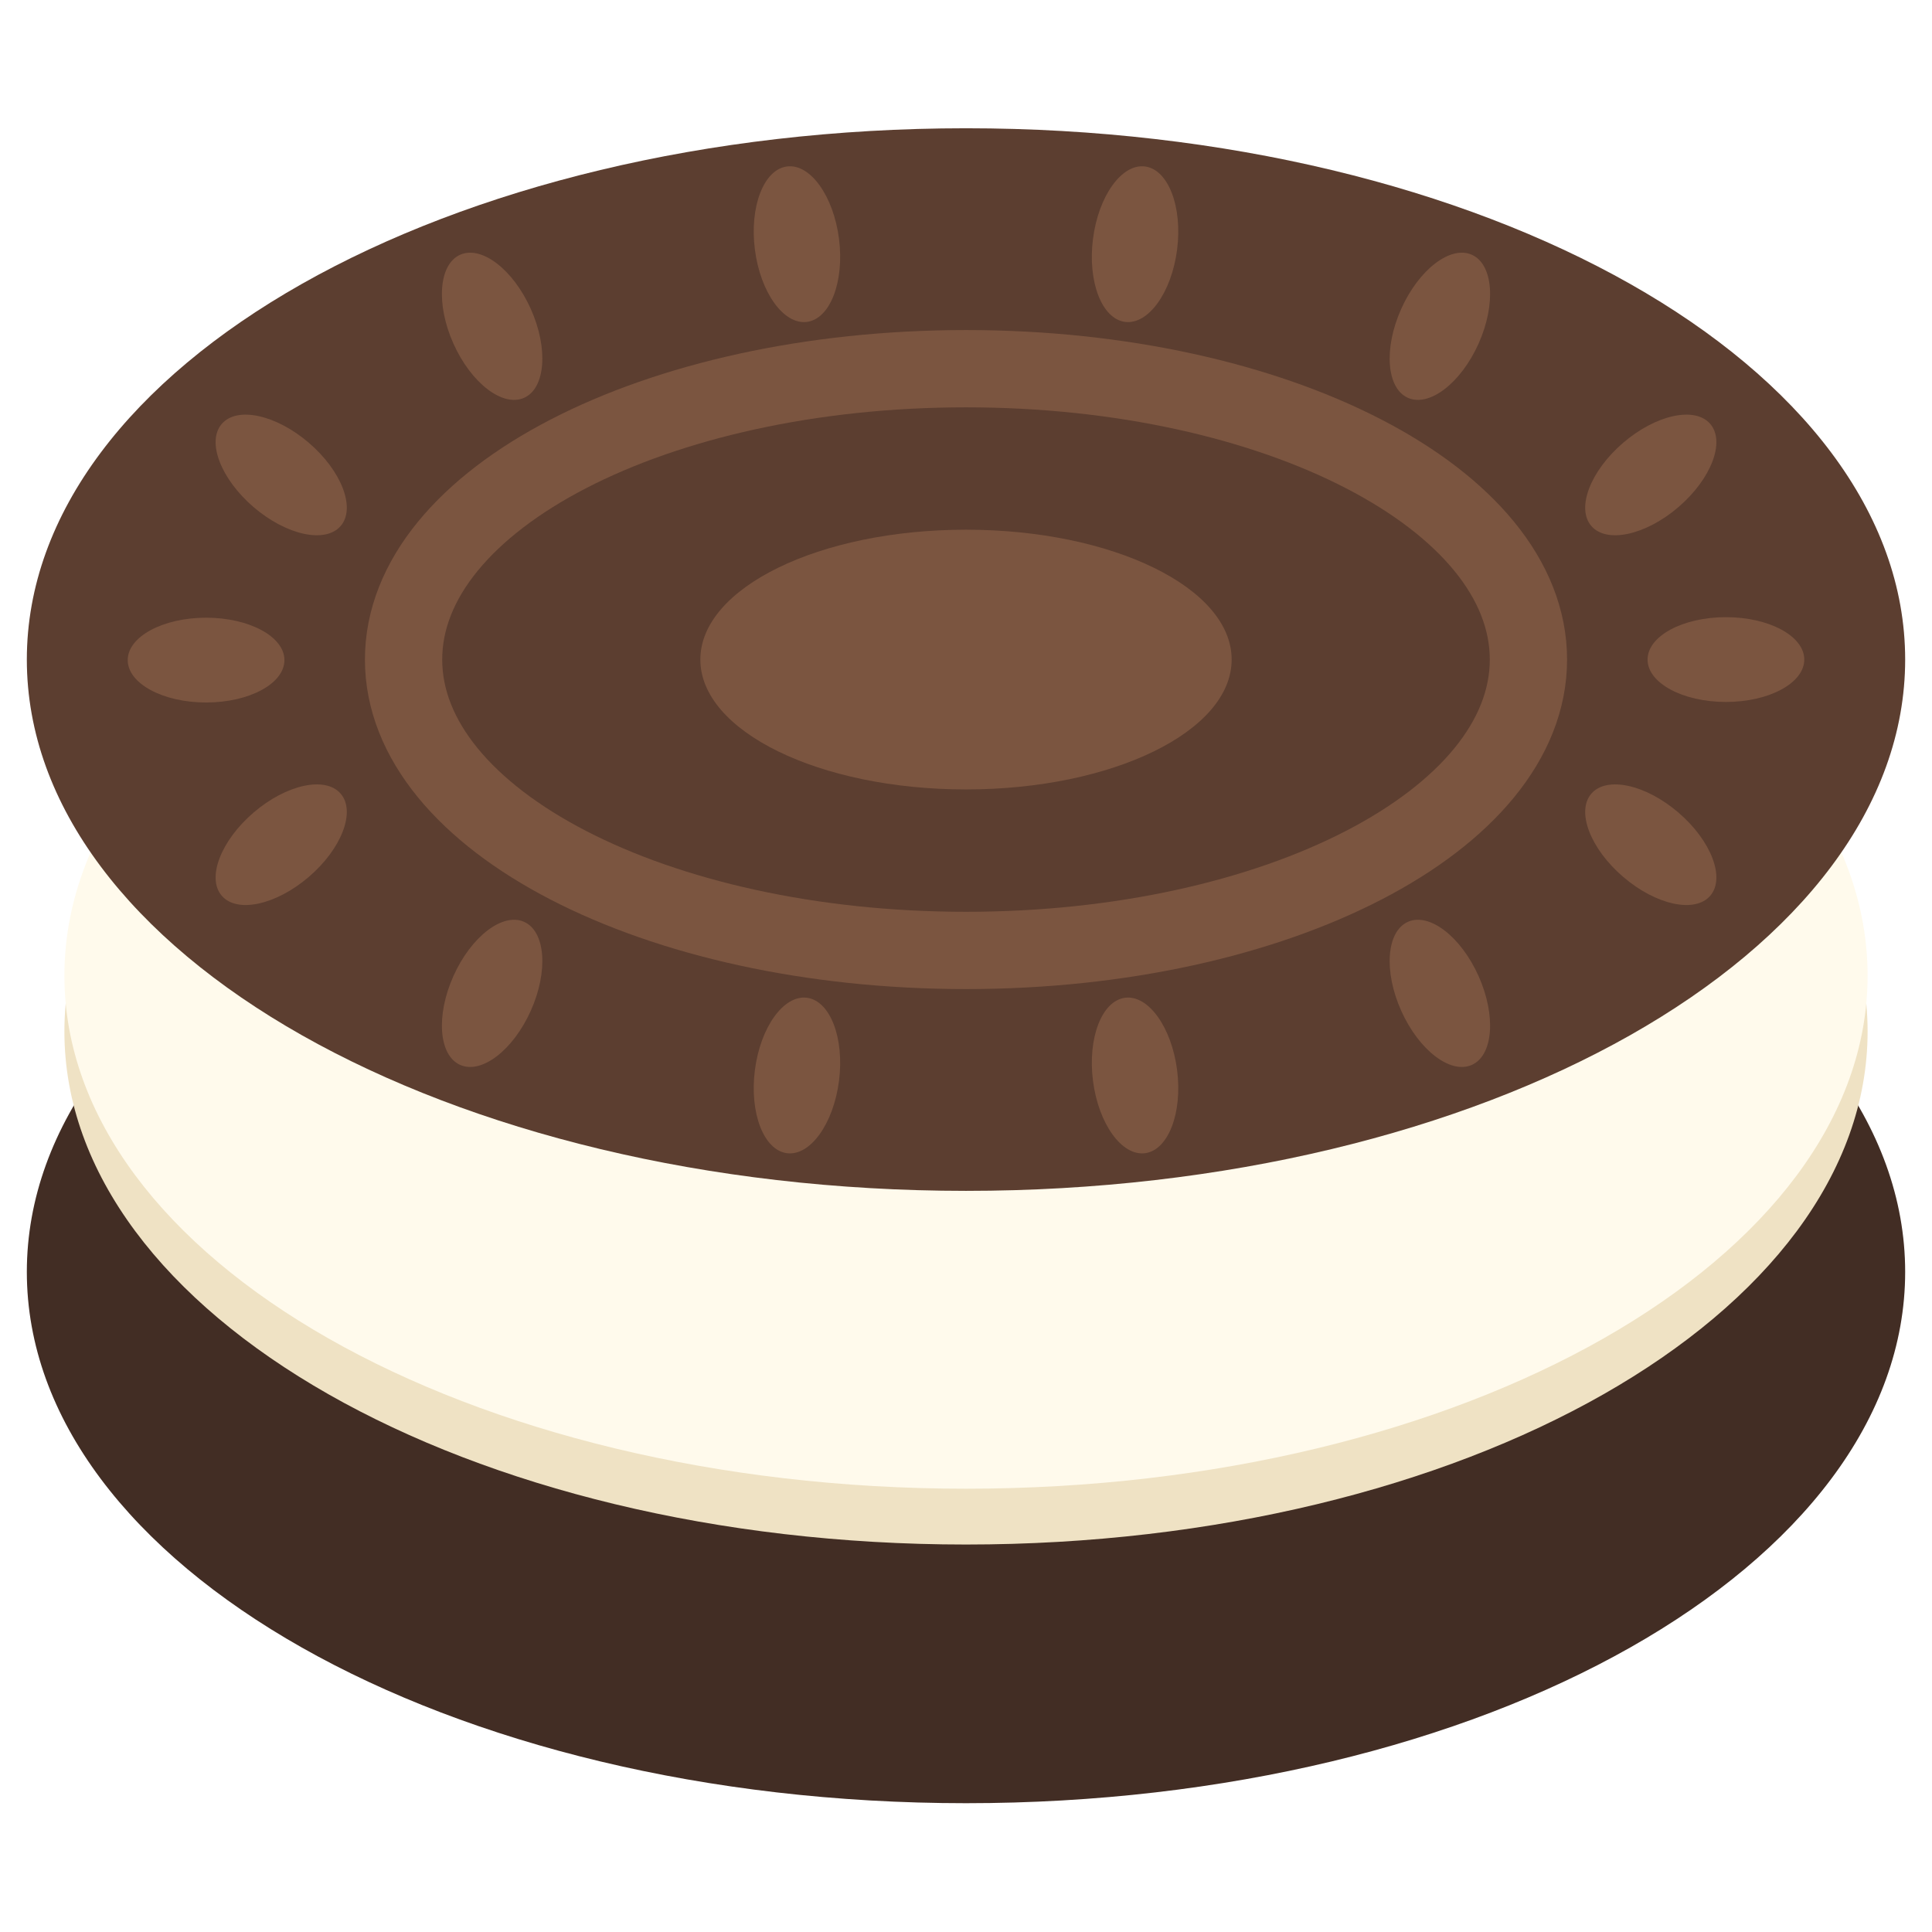
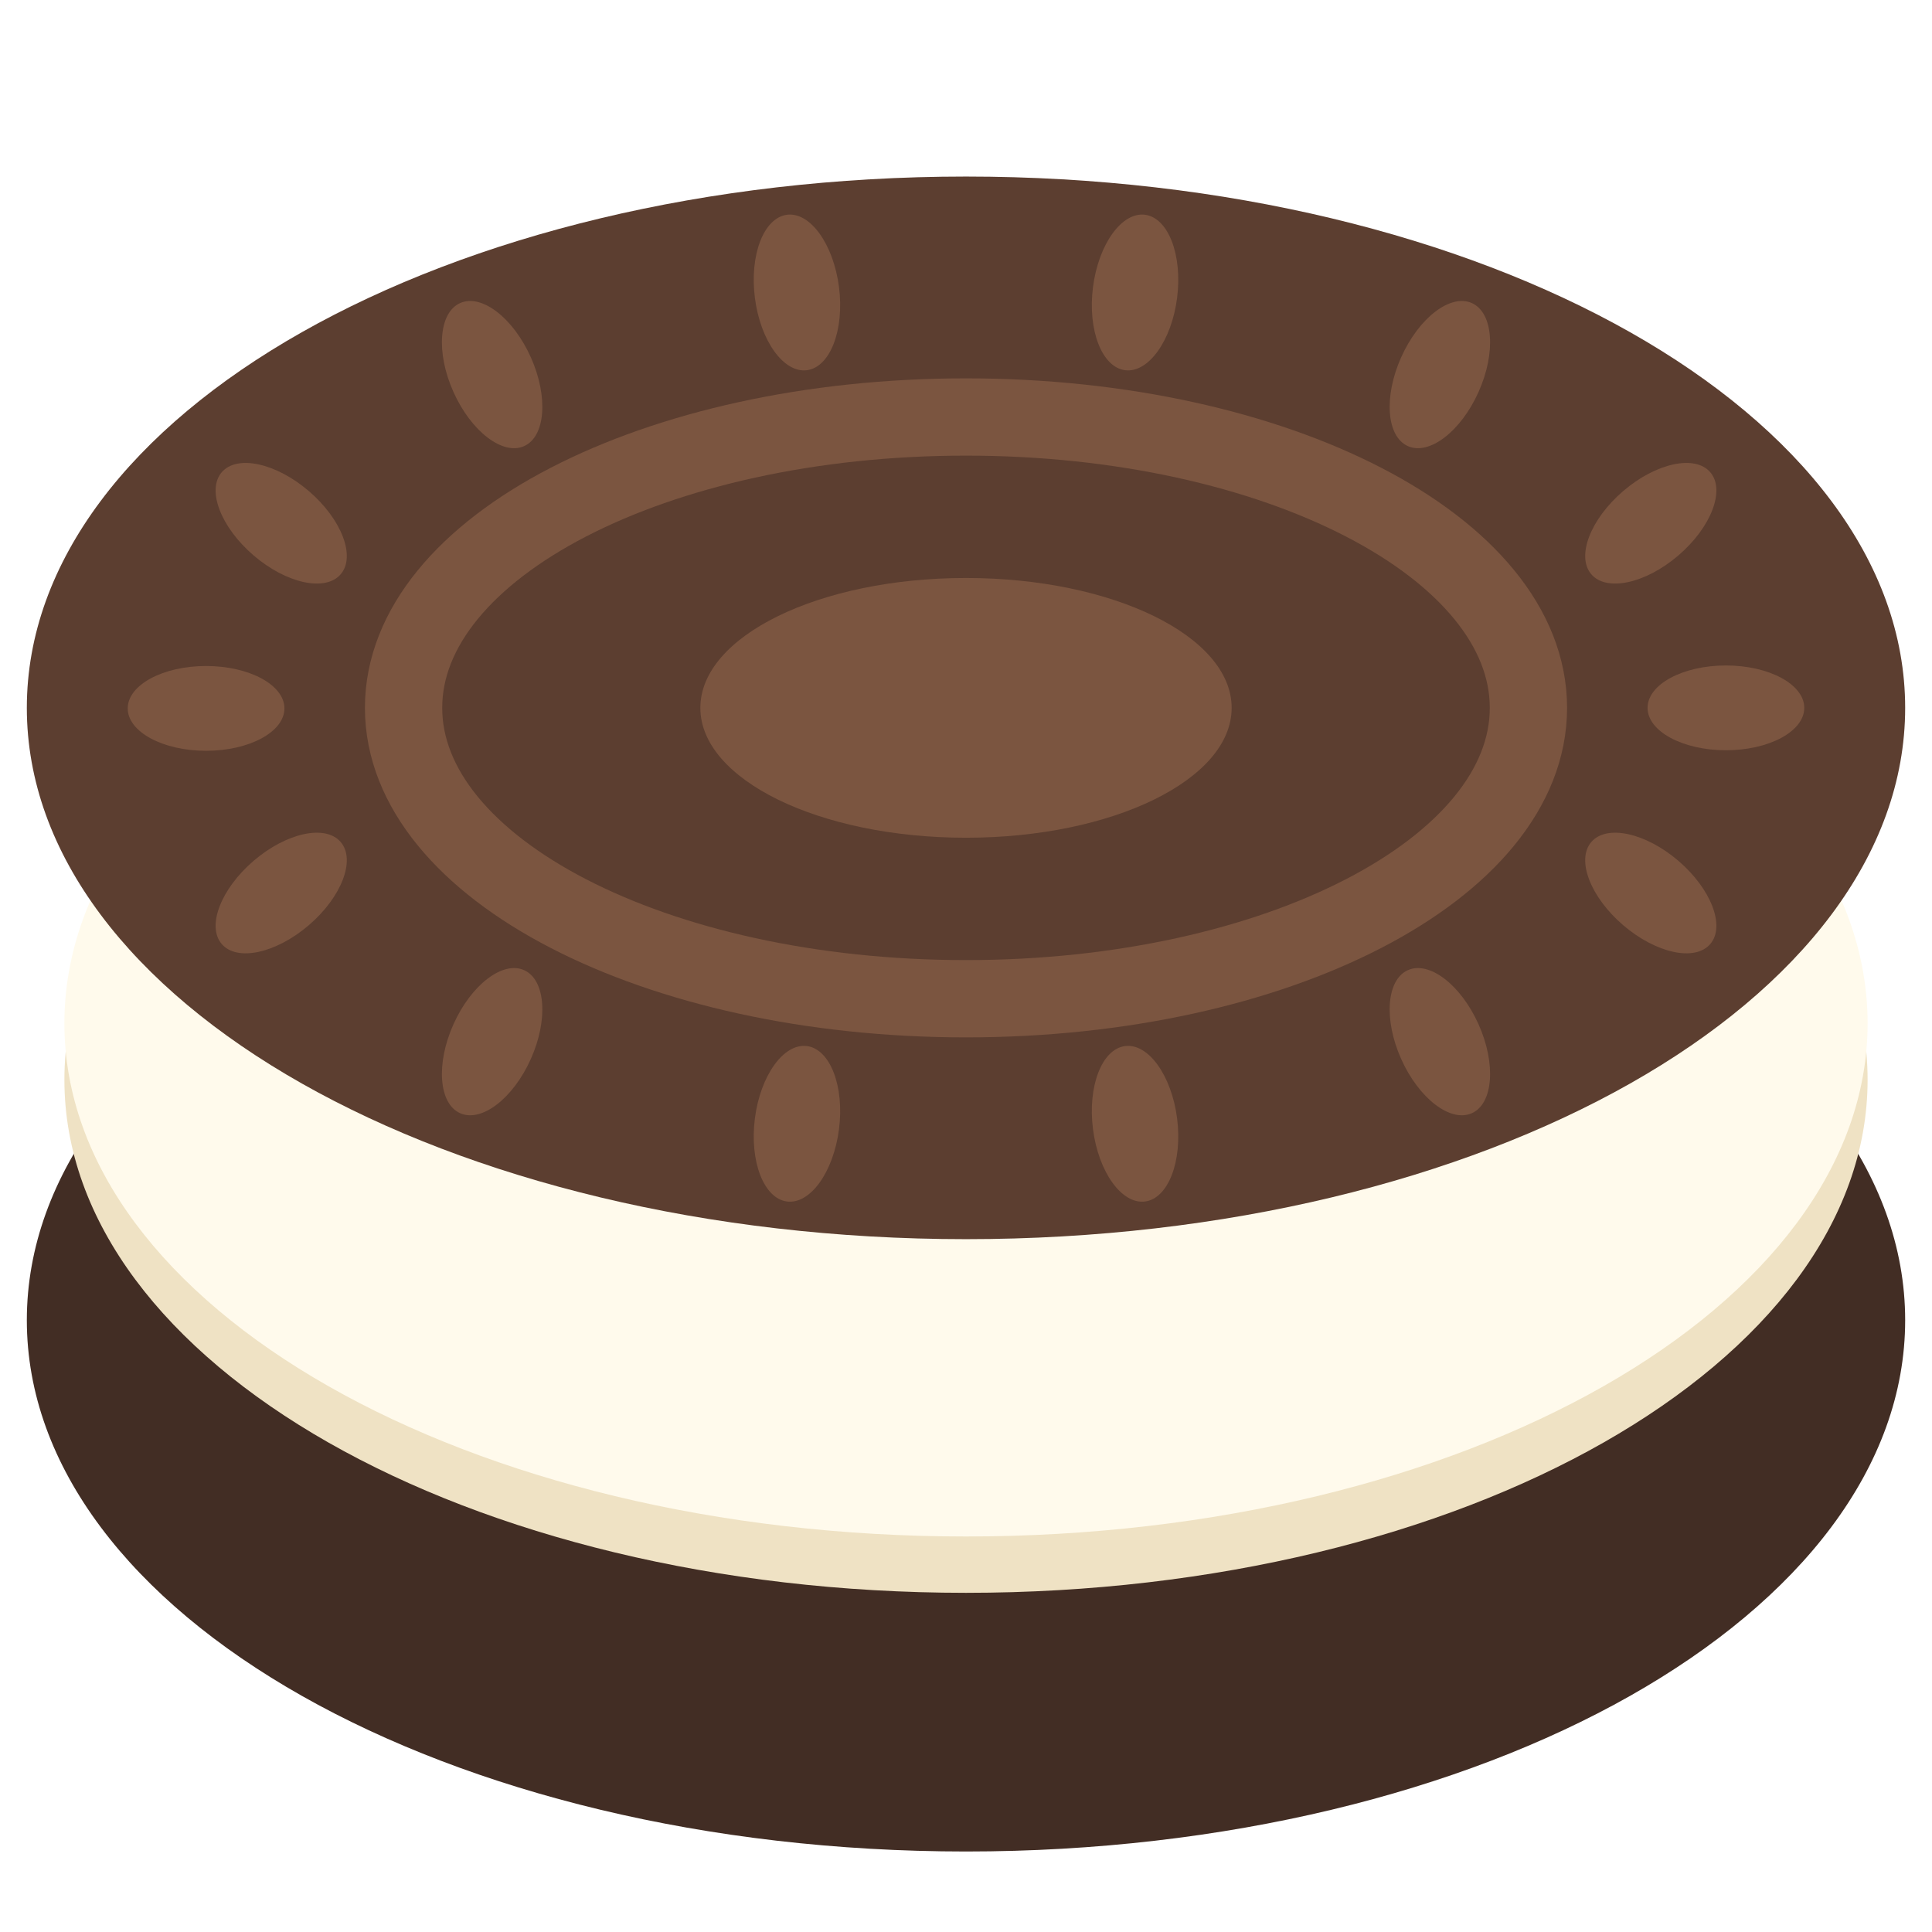
<svg xmlns="http://www.w3.org/2000/svg" viewBox="0 0 36 36">
-   <ellipse cx="18" cy="23.70" rx="17.50" ry="9.90" fill="#422D24" />
-   <ellipse cx="18" cy="19.22" rx="16.80" ry="9.56" fill="#EFE2C4" />
-   <ellipse cx="18" cy="18.18" rx="16.80" ry="9.56" fill="#FFFAEC" />
-   <ellipse cx="18" cy="12.29" rx="17.50" ry="9.90" fill="#5C3E30" />
-   <ellipse cx="32.16" cy="12.29" rx="0.79" ry="1.46" fill="#7B5540" transform="rotate(90.0 32.16 12.29)" />
-   <ellipse cx="30.76" cy="15.74" rx="0.79" ry="1.46" fill="#7B5540" transform="rotate(130.6 30.76 15.74)" />
-   <ellipse cx="26.83" cy="18.51" rx="0.79" ry="1.46" fill="#7B5540" transform="rotate(155.9 26.83 18.51)" />
-   <ellipse cx="21.15" cy="20.04" rx="0.79" ry="1.46" fill="#7B5540" transform="rotate(172.7 21.15 20.04)" />
-   <ellipse cx="14.85" cy="20.04" rx="0.79" ry="1.46" fill="#7B5540" transform="rotate(-172.7 14.85 20.04)" />
-   <ellipse cx="9.17" cy="18.51" rx="0.79" ry="1.46" fill="#7B5540" transform="rotate(-155.9 9.17 18.51)" />
-   <ellipse cx="5.24" cy="15.74" rx="0.79" ry="1.46" fill="#7B5540" transform="rotate(-130.6 5.24 15.74)" />
-   <ellipse cx="3.84" cy="12.30" rx="0.79" ry="1.46" fill="#7B5540" transform="rotate(-90.0 3.84 12.30)" />
-   <ellipse cx="5.24" cy="8.85" rx="0.79" ry="1.46" fill="#7B5540" transform="rotate(-49.4 5.24 8.85)" />
-   <ellipse cx="9.17" cy="6.08" rx="0.79" ry="1.46" fill="#7B5540" transform="rotate(-24.1 9.17 6.08)" />
-   <ellipse cx="14.85" cy="4.55" rx="0.79" ry="1.46" fill="#7B5540" transform="rotate(-7.3 14.85 4.55)" />
-   <ellipse cx="21.15" cy="4.55" rx="0.79" ry="1.46" fill="#7B5540" transform="rotate(7.3 21.15 4.55)" />
-   <ellipse cx="26.83" cy="6.08" rx="0.79" ry="1.46" fill="#7B5540" transform="rotate(24.1 26.83 6.08)" />
-   <ellipse cx="30.76" cy="8.85" rx="0.79" ry="1.46" fill="#7B5540" transform="rotate(49.4 30.76 8.85)" />
-   <ellipse cx="18" cy="12.29" rx="10.48" ry="5.42" fill="none" stroke="#7B5540" stroke-width="1.44" />
-   <ellipse cx="18" cy="12.29" rx="4.95" ry="2.42" fill="#7B5540" />
+   <ellipse cx="18" cy="24.60" rx="17.50" ry="9.90" fill="#422D24" />
+   <ellipse cx="18" cy="20.12" rx="16.80" ry="9.56" fill="#EFE2C4" />
+   <ellipse cx="18" cy="19.07" rx="16.80" ry="9.56" fill="#FFFAEC" />
+   <ellipse cx="18" cy="13.19" rx="17.50" ry="9.90" fill="#5C3E30" />
+   <ellipse cx="32.16" cy="13.19" rx="0.79" ry="1.46" fill="#7B5540" transform="rotate(90.0 32.16 13.19)" />
+   <ellipse cx="30.76" cy="16.64" rx="0.79" ry="1.46" fill="#7B5540" transform="rotate(130.6 30.76 16.64)" />
+   <ellipse cx="26.83" cy="19.41" rx="0.79" ry="1.46" fill="#7B5540" transform="rotate(155.9 26.83 19.41)" />
+   <ellipse cx="21.15" cy="20.94" rx="0.79" ry="1.46" fill="#7B5540" transform="rotate(172.7 21.15 20.94)" />
+   <ellipse cx="14.85" cy="20.94" rx="0.79" ry="1.46" fill="#7B5540" transform="rotate(-172.7 14.85 20.94)" />
+   <ellipse cx="9.17" cy="19.41" rx="0.79" ry="1.46" fill="#7B5540" transform="rotate(-155.9 9.17 19.41)" />
+   <ellipse cx="5.24" cy="16.64" rx="0.79" ry="1.46" fill="#7B5540" transform="rotate(-130.6 5.24 16.64)" />
+   <ellipse cx="3.84" cy="13.20" rx="0.79" ry="1.46" fill="#7B5540" transform="rotate(-90.0 3.84 13.20)" />
+   <ellipse cx="5.24" cy="9.75" rx="0.79" ry="1.46" fill="#7B5540" transform="rotate(-49.4 5.24 9.75)" />
+   <ellipse cx="9.17" cy="6.98" rx="0.79" ry="1.46" fill="#7B5540" transform="rotate(-24.1 9.17 6.98)" />
+   <ellipse cx="14.85" cy="5.45" rx="0.79" ry="1.46" fill="#7B5540" transform="rotate(-7.3 14.85 5.45)" />
+   <ellipse cx="21.15" cy="5.45" rx="0.79" ry="1.46" fill="#7B5540" transform="rotate(7.3 21.15 5.45)" />
+   <ellipse cx="26.83" cy="6.98" rx="0.79" ry="1.46" fill="#7B5540" transform="rotate(24.1 26.83 6.98)" />
+   <ellipse cx="30.76" cy="9.75" rx="0.79" ry="1.46" fill="#7B5540" transform="rotate(49.4 30.76 9.75)" />
+   <ellipse cx="18" cy="13.19" rx="10.48" ry="5.42" fill="none" stroke="#7B5540" stroke-width="1.44" />
+   <ellipse cx="18" cy="13.19" rx="4.95" ry="2.42" fill="#7B5540" />
</svg>
